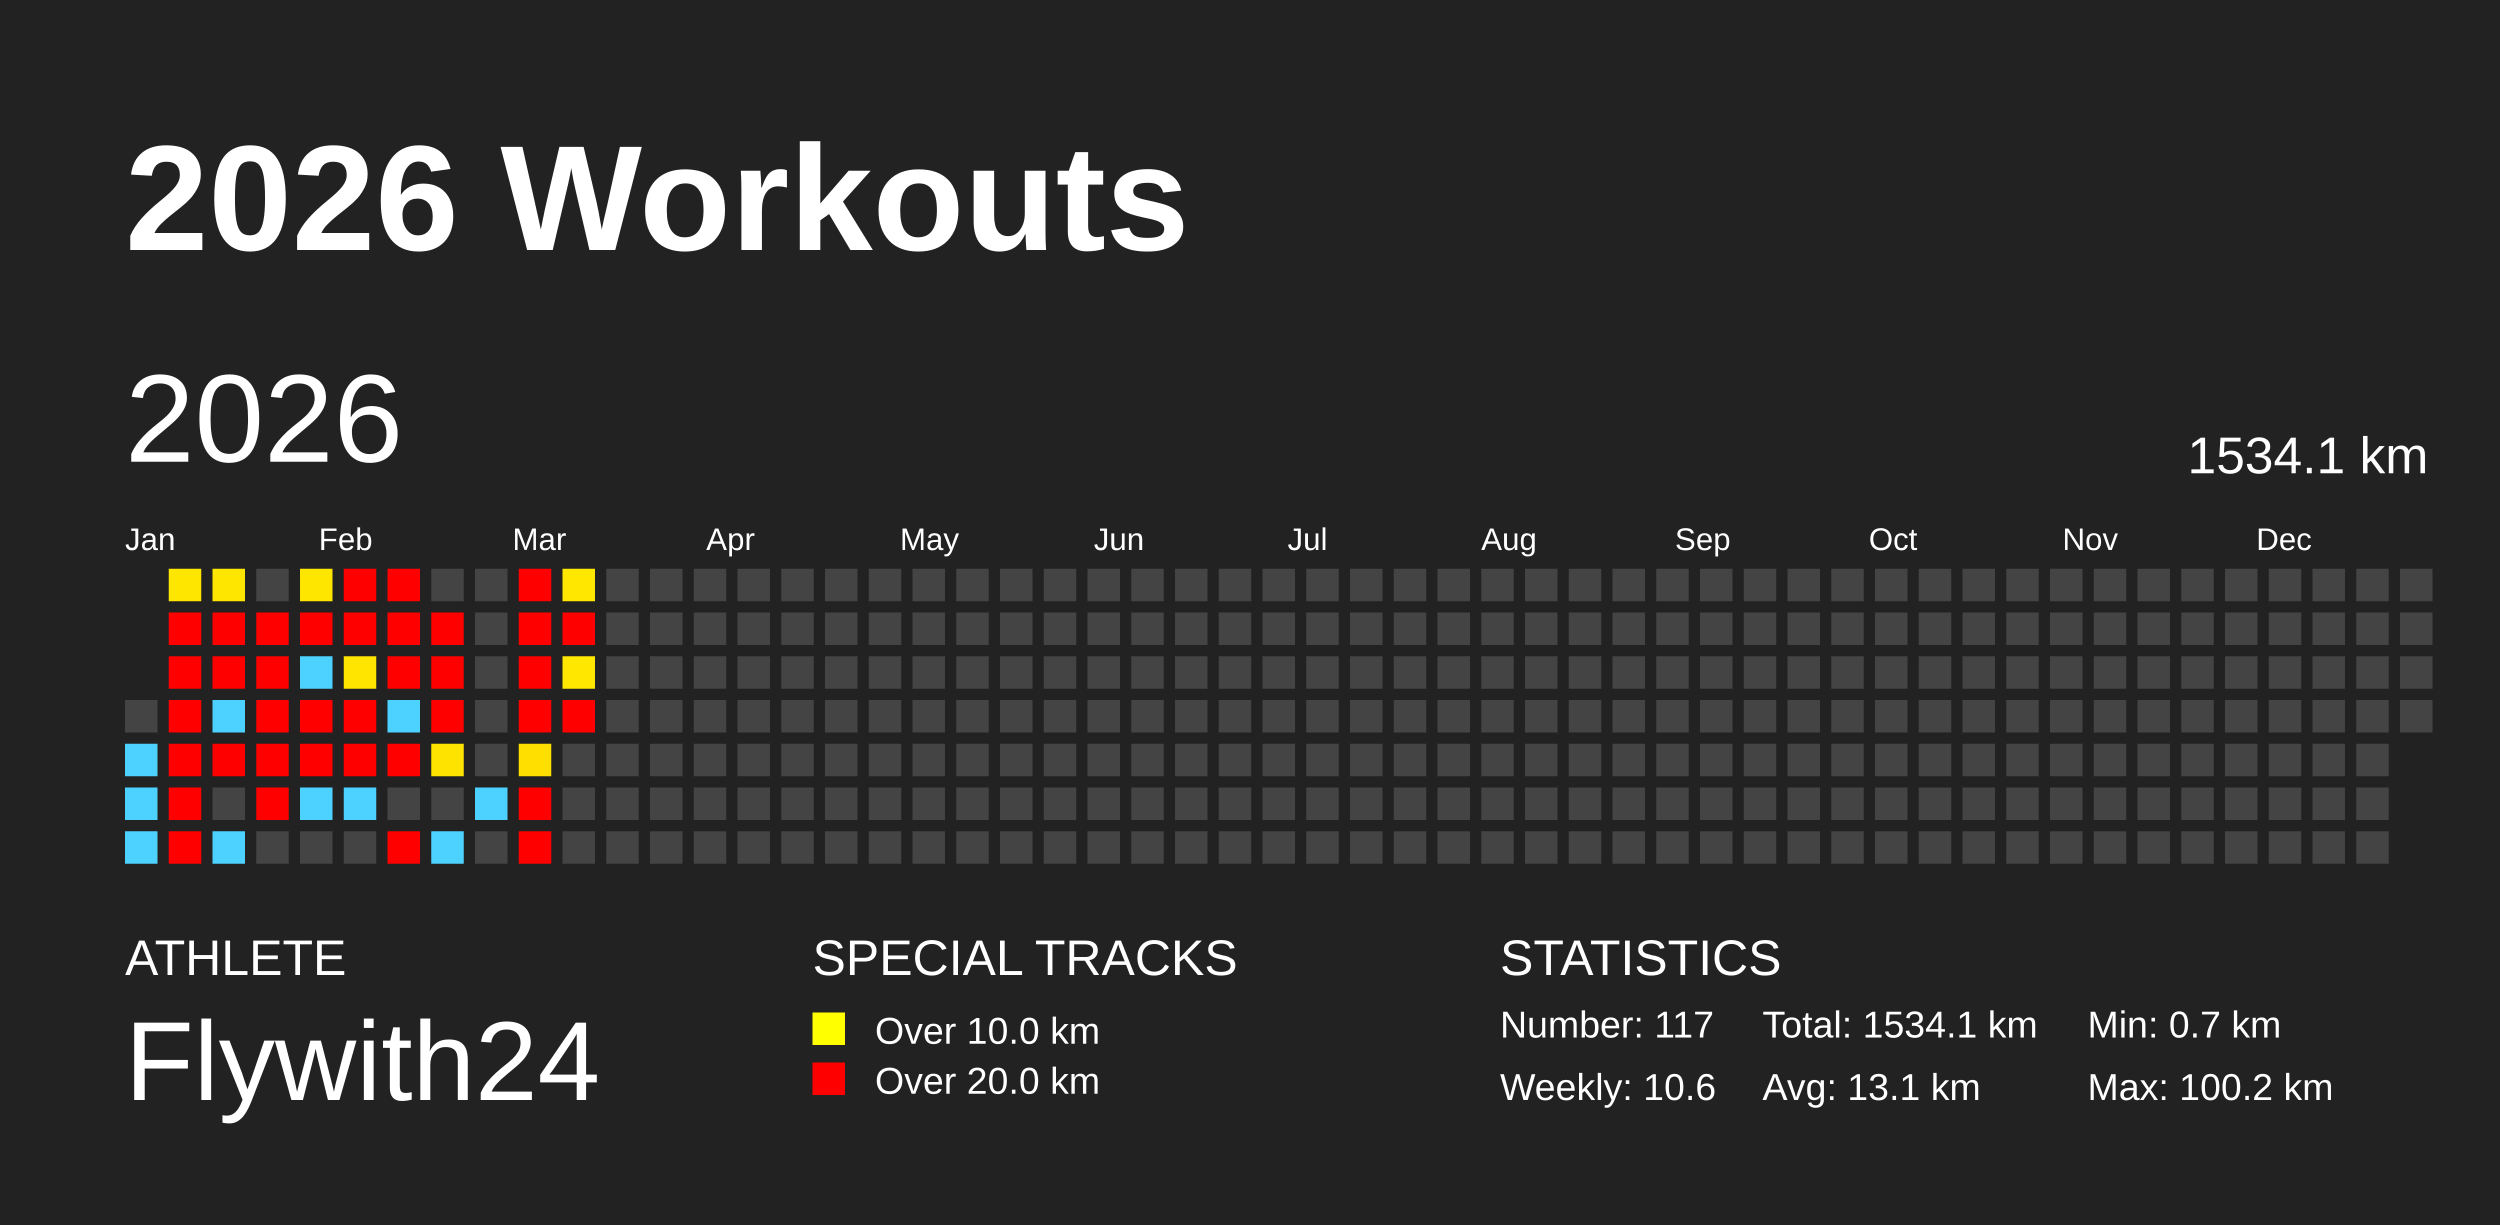
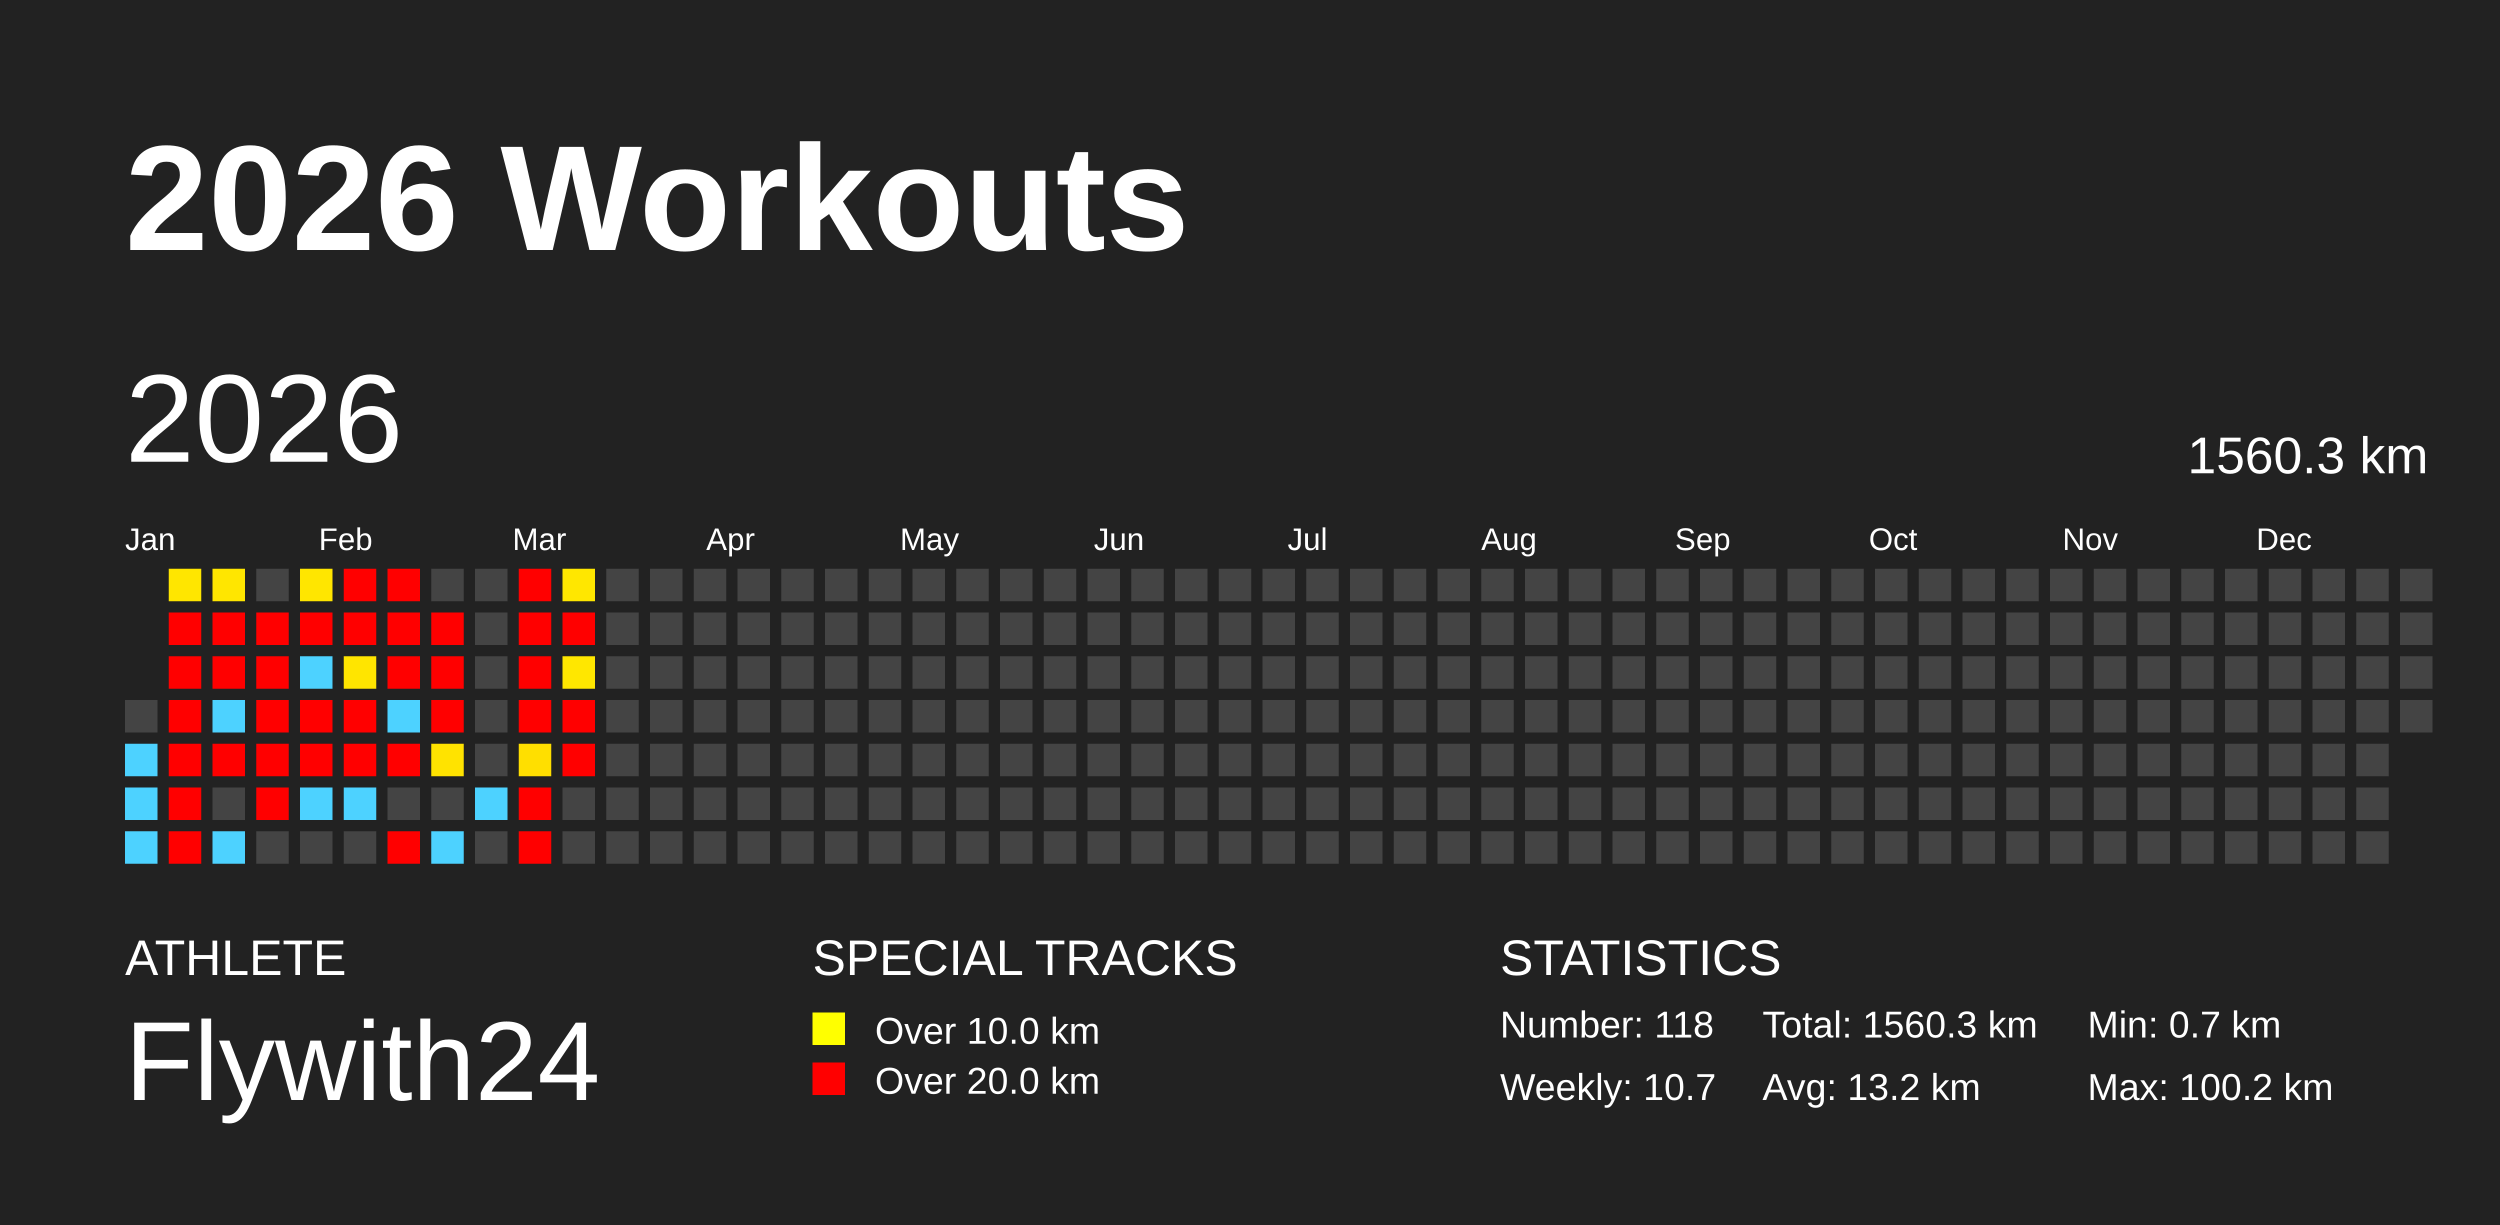
<svg xmlns="http://www.w3.org/2000/svg" baseProfile="full" height="98mm" version="1.1" viewBox="0,0,200,98" width="200mm">
  <defs />
  <rect fill="#222222" height="98" width="200" x="0" y="0" />
  <text fill="#FFFFFF" style="font-size:12px; font-family:Arial; font-weight:bold;" x="10" y="20">2026 Workouts</text>
  <text fill="#FFFFFF" style="font-size:4px; font-family:Arial" x="10" y="78">ATHLETE</text>
  <text fill="#FFFFFF" style="font-size:9px; font-family:Arial" x="10" y="88">Flywith24</text>
  <text fill="#FFFFFF" style="font-size:4px; font-family:Arial" x="65" y="78">SPECIAL TRACKS</text>
  <rect fill="yellow" height="2.6" width="2.6" x="65" y="81" />
  <text fill="#FFFFFF" style="font-size:3px; font-family:Arial" x="70" y="83.5">Over 10.0 km</text>
  <rect fill="red" height="2.6" width="2.6" x="65" y="85" />
  <text fill="#FFFFFF" style="font-size:3px; font-family:Arial" x="70" y="87.5">Over 20.0 km</text>
  <text fill="#FFFFFF" style="font-size:4px; font-family:Arial" x="120" y="78">STATISTICS</text>
-   <text fill="#FFFFFF" style="font-size:3px; font-family:Arial" x="120" y="83">Number: 117</text>
-   <text fill="#FFFFFF" style="font-size:3px; font-family:Arial" x="120" y="88">Weekly: 10.6</text>
-   <text fill="#FFFFFF" style="font-size:3px; font-family:Arial" x="141" y="83">Total: 1534.1 km</text>
-   <text fill="#FFFFFF" style="font-size:3px; font-family:Arial" x="141" y="88">Avg: 13.1 km</text>
+   <text fill="#FFFFFF" style="font-size:3px; font-family:Arial" x="120" y="83">Number: 118</text>
+   <text fill="#FFFFFF" style="font-size:3px; font-family:Arial" x="120" y="88">Weekly: 10.7</text>
+   <text fill="#FFFFFF" style="font-size:3px; font-family:Arial" x="141" y="83">Total: 1560.3 km</text>
+   <text fill="#FFFFFF" style="font-size:3px; font-family:Arial" x="141" y="88">Avg: 13.2 km</text>
  <text fill="#FFFFFF" style="font-size:3px; font-family:Arial" x="167" y="83">Min: 0.7 km</text>
  <text fill="#FFFFFF" style="font-size:3px; font-family:Arial" x="167" y="88">Max: 100.2 km</text>
  <text dominant-baseline="hanging" fill="#FFFFFF" style="font-size:10.0px; font-family:Arial;" x="10" y="30">2026</text>
-   <text dominant-baseline="hanging" fill="#FFFFFF" style="font-size:4.125px; font-family:Arial;" x="175" y="35">1534.1 km</text>
+   <text dominant-baseline="hanging" fill="#FFFFFF" style="font-size:4.125px; font-family:Arial;" x="175" y="35">1560.3 km</text>
  <text fill="#FFFFFF" style="font-size:2.5px; font-family:Arial" x="10.0" y="44">Jan</text>
  <text fill="#FFFFFF" style="font-size:2.5px; font-family:Arial" x="25.5" y="44">Feb</text>
  <text fill="#FFFFFF" style="font-size:2.5px; font-family:Arial" x="41.0" y="44">Mar</text>
  <text fill="#FFFFFF" style="font-size:2.5px; font-family:Arial" x="56.5" y="44">Apr</text>
  <text fill="#FFFFFF" style="font-size:2.5px; font-family:Arial" x="72.0" y="44">May</text>
  <text fill="#FFFFFF" style="font-size:2.5px; font-family:Arial" x="87.5" y="44">Jun</text>
  <text fill="#FFFFFF" style="font-size:2.5px; font-family:Arial" x="103.0" y="44">Jul</text>
  <text fill="#FFFFFF" style="font-size:2.5px; font-family:Arial" x="118.5" y="44">Aug</text>
  <text fill="#FFFFFF" style="font-size:2.5px; font-family:Arial" x="134.0" y="44">Sep</text>
  <text fill="#FFFFFF" style="font-size:2.5px; font-family:Arial" x="149.5" y="44">Oct</text>
  <text fill="#FFFFFF" style="font-size:2.5px; font-family:Arial" x="165.0" y="44">Nov</text>
  <text fill="#FFFFFF" style="font-size:2.5px; font-family:Arial" x="180.5" y="44">Dec</text>
  <rect fill="#444444" height="2.6" width="2.6" x="10.0" y="56.0" />
  <rect fill="#4dd2ff" height="2.6" width="2.6" x="10.0" y="59.5" />
  <rect fill="#4dd2ff" height="2.6" width="2.6" x="10.0" y="63.0" />
  <rect fill="#4dd2ff" height="2.6" width="2.6" x="10.0" y="66.5" />
  <rect fill="#ffe600" height="2.6" width="2.6" x="13.5" y="45.5" />
  <rect fill="red" height="2.6" width="2.6" x="13.5" y="49.0" />
  <rect fill="red" height="2.6" width="2.6" x="13.5" y="52.5" />
  <rect fill="red" height="2.6" width="2.6" x="13.5" y="56.0" />
  <rect fill="red" height="2.6" width="2.6" x="13.5" y="59.5" />
  <rect fill="red" height="2.6" width="2.6" x="13.5" y="63.0" />
  <rect fill="red" height="2.6" width="2.6" x="13.5" y="66.5" />
  <rect fill="#ffe600" height="2.6" width="2.6" x="17.0" y="45.5" />
  <rect fill="red" height="2.6" width="2.6" x="17.0" y="49.0" />
  <rect fill="red" height="2.6" width="2.6" x="17.0" y="52.5" />
  <rect fill="#4dd2ff" height="2.6" width="2.6" x="17.0" y="56.0" />
  <rect fill="red" height="2.6" width="2.6" x="17.0" y="59.5" />
  <rect fill="#444444" height="2.6" width="2.6" x="17.0" y="63.0" />
  <rect fill="#4dd2ff" height="2.6" width="2.6" x="17.0" y="66.5" />
  <rect fill="#444444" height="2.6" width="2.6" x="20.5" y="45.5" />
  <rect fill="red" height="2.6" width="2.6" x="20.5" y="49.0" />
  <rect fill="red" height="2.6" width="2.6" x="20.5" y="52.5" />
  <rect fill="red" height="2.6" width="2.6" x="20.5" y="56.0" />
  <rect fill="red" height="2.6" width="2.6" x="20.5" y="59.5" />
  <rect fill="red" height="2.6" width="2.6" x="20.5" y="63.0" />
  <rect fill="#444444" height="2.6" width="2.6" x="20.5" y="66.5" />
  <rect fill="#ffe600" height="2.6" width="2.6" x="24.0" y="45.5" />
  <rect fill="red" height="2.6" width="2.6" x="24.0" y="49.0" />
  <rect fill="#4dd2ff" height="2.6" width="2.6" x="24.0" y="52.5" />
  <rect fill="red" height="2.6" width="2.6" x="24.0" y="56.0" />
  <rect fill="red" height="2.6" width="2.6" x="24.0" y="59.5" />
  <rect fill="#4dd2ff" height="2.6" width="2.6" x="24.0" y="63.0" />
  <rect fill="#444444" height="2.6" width="2.6" x="24.0" y="66.5" />
  <rect fill="red" height="2.6" width="2.6" x="27.5" y="45.5" />
  <rect fill="red" height="2.6" width="2.6" x="27.5" y="49.0" />
  <rect fill="#ffe500" height="2.6" width="2.6" x="27.5" y="52.5" />
  <rect fill="red" height="2.6" width="2.6" x="27.5" y="56.0" />
  <rect fill="red" height="2.6" width="2.6" x="27.5" y="59.5" />
  <rect fill="#4dd2ff" height="2.6" width="2.6" x="27.5" y="63.0" />
  <rect fill="#444444" height="2.6" width="2.6" x="27.5" y="66.5" />
  <rect fill="red" height="2.6" width="2.6" x="31.0" y="45.5" />
  <rect fill="red" height="2.6" width="2.6" x="31.0" y="49.0" />
  <rect fill="red" height="2.6" width="2.6" x="31.0" y="52.5" />
  <rect fill="#4dd2ff" height="2.6" width="2.6" x="31.0" y="56.0" />
  <rect fill="red" height="2.6" width="2.6" x="31.0" y="59.5" />
  <rect fill="#444444" height="2.6" width="2.6" x="31.0" y="63.0" />
  <rect fill="red" height="2.6" width="2.6" x="31.0" y="66.5" />
  <rect fill="#444444" height="2.6" width="2.6" x="34.5" y="45.5" />
  <rect fill="red" height="2.6" width="2.6" x="34.5" y="49.0" />
  <rect fill="red" height="2.6" width="2.6" x="34.5" y="52.5" />
  <rect fill="red" height="2.6" width="2.6" x="34.5" y="56.0" />
  <rect fill="#ffe300" height="2.6" width="2.6" x="34.5" y="59.5" />
  <rect fill="#444444" height="2.6" width="2.6" x="34.5" y="63.0" />
  <rect fill="#4dd2ff" height="2.6" width="2.6" x="34.5" y="66.5" />
  <rect fill="#444444" height="2.6" width="2.6" x="38.0" y="45.5" />
  <rect fill="#444444" height="2.6" width="2.6" x="38.0" y="49.0" />
  <rect fill="#444444" height="2.6" width="2.6" x="38.0" y="52.5" />
  <rect fill="#444444" height="2.6" width="2.6" x="38.0" y="56.0" />
  <rect fill="#444444" height="2.6" width="2.6" x="38.0" y="59.5" />
  <rect fill="#4dd2ff" height="2.6" width="2.6" x="38.0" y="63.0" />
  <rect fill="#444444" height="2.6" width="2.6" x="38.0" y="66.5" />
  <rect fill="red" height="2.6" width="2.6" x="41.5" y="45.5" />
  <rect fill="red" height="2.6" width="2.6" x="41.5" y="49.0" />
  <rect fill="red" height="2.6" width="2.6" x="41.5" y="52.5" />
  <rect fill="red" height="2.6" width="2.6" x="41.5" y="56.0" />
  <rect fill="#ffdf00" height="2.6" width="2.6" x="41.5" y="59.5" />
  <rect fill="red" height="2.6" width="2.6" x="41.5" y="63.0" />
  <rect fill="red" height="2.6" width="2.6" x="41.5" y="66.5" />
  <rect fill="#ffe700" height="2.6" width="2.6" x="45.0" y="45.5" />
  <rect fill="red" height="2.6" width="2.6" x="45.0" y="49.0" />
  <rect fill="#ffe700" height="2.6" width="2.6" x="45.0" y="52.5" />
  <rect fill="red" height="2.6" width="2.6" x="45.0" y="56.0" />
-   <rect fill="#444444" height="2.6" width="2.6" x="45.0" y="59.5" />
+   <rect fill="red" height="2.6" width="2.6" x="45.0" y="59.5" />
  <rect fill="#444444" height="2.6" width="2.6" x="45.0" y="63.0" />
  <rect fill="#444444" height="2.6" width="2.6" x="45.0" y="66.5" />
  <rect fill="#444444" height="2.6" width="2.6" x="48.5" y="45.5" />
  <rect fill="#444444" height="2.6" width="2.6" x="48.5" y="49.0" />
  <rect fill="#444444" height="2.6" width="2.6" x="48.5" y="52.5" />
  <rect fill="#444444" height="2.6" width="2.6" x="48.5" y="56.0" />
  <rect fill="#444444" height="2.6" width="2.6" x="48.5" y="59.5" />
  <rect fill="#444444" height="2.6" width="2.6" x="48.5" y="63.0" />
  <rect fill="#444444" height="2.6" width="2.6" x="48.5" y="66.5" />
  <rect fill="#444444" height="2.6" width="2.6" x="52.0" y="45.5" />
  <rect fill="#444444" height="2.6" width="2.6" x="52.0" y="49.0" />
  <rect fill="#444444" height="2.6" width="2.6" x="52.0" y="52.5" />
  <rect fill="#444444" height="2.6" width="2.6" x="52.0" y="56.0" />
  <rect fill="#444444" height="2.6" width="2.6" x="52.0" y="59.5" />
  <rect fill="#444444" height="2.6" width="2.6" x="52.0" y="63.0" />
  <rect fill="#444444" height="2.6" width="2.6" x="52.0" y="66.5" />
  <rect fill="#444444" height="2.6" width="2.6" x="55.5" y="45.5" />
  <rect fill="#444444" height="2.6" width="2.6" x="55.5" y="49.0" />
  <rect fill="#444444" height="2.6" width="2.6" x="55.5" y="52.5" />
  <rect fill="#444444" height="2.6" width="2.6" x="55.5" y="56.0" />
  <rect fill="#444444" height="2.6" width="2.6" x="55.5" y="59.5" />
  <rect fill="#444444" height="2.6" width="2.6" x="55.5" y="63.0" />
  <rect fill="#444444" height="2.6" width="2.6" x="55.5" y="66.5" />
  <rect fill="#444444" height="2.6" width="2.6" x="59.0" y="45.5" />
  <rect fill="#444444" height="2.6" width="2.6" x="59.0" y="49.0" />
  <rect fill="#444444" height="2.6" width="2.6" x="59.0" y="52.5" />
  <rect fill="#444444" height="2.6" width="2.6" x="59.0" y="56.0" />
  <rect fill="#444444" height="2.6" width="2.6" x="59.0" y="59.5" />
  <rect fill="#444444" height="2.6" width="2.6" x="59.0" y="63.0" />
  <rect fill="#444444" height="2.6" width="2.6" x="59.0" y="66.5" />
  <rect fill="#444444" height="2.6" width="2.6" x="62.5" y="45.5" />
  <rect fill="#444444" height="2.6" width="2.6" x="62.5" y="49.0" />
  <rect fill="#444444" height="2.6" width="2.6" x="62.5" y="52.5" />
  <rect fill="#444444" height="2.6" width="2.6" x="62.5" y="56.0" />
  <rect fill="#444444" height="2.6" width="2.6" x="62.5" y="59.5" />
  <rect fill="#444444" height="2.6" width="2.6" x="62.5" y="63.0" />
  <rect fill="#444444" height="2.6" width="2.6" x="62.5" y="66.5" />
  <rect fill="#444444" height="2.6" width="2.6" x="66.0" y="45.5" />
  <rect fill="#444444" height="2.6" width="2.6" x="66.0" y="49.0" />
  <rect fill="#444444" height="2.6" width="2.6" x="66.0" y="52.5" />
  <rect fill="#444444" height="2.6" width="2.6" x="66.0" y="56.0" />
  <rect fill="#444444" height="2.6" width="2.6" x="66.0" y="59.5" />
  <rect fill="#444444" height="2.6" width="2.6" x="66.0" y="63.0" />
  <rect fill="#444444" height="2.6" width="2.6" x="66.0" y="66.5" />
  <rect fill="#444444" height="2.6" width="2.6" x="69.5" y="45.5" />
  <rect fill="#444444" height="2.6" width="2.6" x="69.5" y="49.0" />
  <rect fill="#444444" height="2.6" width="2.6" x="69.5" y="52.5" />
  <rect fill="#444444" height="2.6" width="2.6" x="69.5" y="56.0" />
  <rect fill="#444444" height="2.6" width="2.6" x="69.5" y="59.5" />
  <rect fill="#444444" height="2.6" width="2.6" x="69.5" y="63.0" />
  <rect fill="#444444" height="2.6" width="2.6" x="69.5" y="66.5" />
  <rect fill="#444444" height="2.6" width="2.6" x="73.0" y="45.5" />
  <rect fill="#444444" height="2.6" width="2.6" x="73.0" y="49.0" />
  <rect fill="#444444" height="2.6" width="2.6" x="73.0" y="52.5" />
  <rect fill="#444444" height="2.6" width="2.6" x="73.0" y="56.0" />
  <rect fill="#444444" height="2.6" width="2.6" x="73.0" y="59.5" />
  <rect fill="#444444" height="2.6" width="2.6" x="73.0" y="63.0" />
  <rect fill="#444444" height="2.6" width="2.6" x="73.0" y="66.5" />
  <rect fill="#444444" height="2.6" width="2.6" x="76.5" y="45.5" />
  <rect fill="#444444" height="2.6" width="2.6" x="76.5" y="49.0" />
  <rect fill="#444444" height="2.6" width="2.6" x="76.5" y="52.5" />
  <rect fill="#444444" height="2.6" width="2.6" x="76.5" y="56.0" />
  <rect fill="#444444" height="2.6" width="2.6" x="76.5" y="59.5" />
  <rect fill="#444444" height="2.6" width="2.6" x="76.5" y="63.0" />
  <rect fill="#444444" height="2.6" width="2.6" x="76.5" y="66.5" />
  <rect fill="#444444" height="2.6" width="2.6" x="80.0" y="45.5" />
  <rect fill="#444444" height="2.6" width="2.6" x="80.0" y="49.0" />
  <rect fill="#444444" height="2.6" width="2.6" x="80.0" y="52.5" />
  <rect fill="#444444" height="2.6" width="2.6" x="80.0" y="56.0" />
  <rect fill="#444444" height="2.6" width="2.6" x="80.0" y="59.5" />
  <rect fill="#444444" height="2.6" width="2.6" x="80.0" y="63.0" />
  <rect fill="#444444" height="2.6" width="2.6" x="80.0" y="66.5" />
  <rect fill="#444444" height="2.6" width="2.6" x="83.5" y="45.5" />
  <rect fill="#444444" height="2.6" width="2.6" x="83.5" y="49.0" />
  <rect fill="#444444" height="2.6" width="2.6" x="83.5" y="52.5" />
  <rect fill="#444444" height="2.6" width="2.6" x="83.5" y="56.0" />
  <rect fill="#444444" height="2.6" width="2.6" x="83.5" y="59.5" />
  <rect fill="#444444" height="2.6" width="2.6" x="83.5" y="63.0" />
  <rect fill="#444444" height="2.6" width="2.6" x="83.5" y="66.5" />
  <rect fill="#444444" height="2.6" width="2.6" x="87.0" y="45.5" />
  <rect fill="#444444" height="2.6" width="2.6" x="87.0" y="49.0" />
  <rect fill="#444444" height="2.6" width="2.6" x="87.0" y="52.5" />
  <rect fill="#444444" height="2.6" width="2.6" x="87.0" y="56.0" />
  <rect fill="#444444" height="2.6" width="2.6" x="87.0" y="59.5" />
  <rect fill="#444444" height="2.6" width="2.6" x="87.0" y="63.0" />
  <rect fill="#444444" height="2.6" width="2.6" x="87.0" y="66.5" />
  <rect fill="#444444" height="2.6" width="2.6" x="90.5" y="45.5" />
  <rect fill="#444444" height="2.6" width="2.6" x="90.5" y="49.0" />
  <rect fill="#444444" height="2.6" width="2.6" x="90.5" y="52.5" />
  <rect fill="#444444" height="2.6" width="2.6" x="90.5" y="56.0" />
  <rect fill="#444444" height="2.6" width="2.6" x="90.5" y="59.5" />
  <rect fill="#444444" height="2.6" width="2.6" x="90.5" y="63.0" />
  <rect fill="#444444" height="2.6" width="2.6" x="90.5" y="66.5" />
  <rect fill="#444444" height="2.6" width="2.6" x="94.0" y="45.5" />
  <rect fill="#444444" height="2.6" width="2.6" x="94.0" y="49.0" />
  <rect fill="#444444" height="2.6" width="2.6" x="94.0" y="52.5" />
  <rect fill="#444444" height="2.6" width="2.6" x="94.0" y="56.0" />
  <rect fill="#444444" height="2.6" width="2.6" x="94.0" y="59.5" />
  <rect fill="#444444" height="2.6" width="2.6" x="94.0" y="63.0" />
  <rect fill="#444444" height="2.6" width="2.6" x="94.0" y="66.5" />
  <rect fill="#444444" height="2.6" width="2.6" x="97.5" y="45.5" />
  <rect fill="#444444" height="2.6" width="2.6" x="97.5" y="49.0" />
  <rect fill="#444444" height="2.6" width="2.6" x="97.5" y="52.5" />
  <rect fill="#444444" height="2.6" width="2.6" x="97.5" y="56.0" />
  <rect fill="#444444" height="2.6" width="2.6" x="97.5" y="59.5" />
  <rect fill="#444444" height="2.6" width="2.6" x="97.5" y="63.0" />
  <rect fill="#444444" height="2.6" width="2.6" x="97.5" y="66.5" />
  <rect fill="#444444" height="2.6" width="2.6" x="101.0" y="45.5" />
  <rect fill="#444444" height="2.6" width="2.6" x="101.0" y="49.0" />
  <rect fill="#444444" height="2.6" width="2.6" x="101.0" y="52.5" />
  <rect fill="#444444" height="2.6" width="2.6" x="101.0" y="56.0" />
  <rect fill="#444444" height="2.6" width="2.6" x="101.0" y="59.5" />
  <rect fill="#444444" height="2.6" width="2.6" x="101.0" y="63.0" />
  <rect fill="#444444" height="2.6" width="2.6" x="101.0" y="66.5" />
  <rect fill="#444444" height="2.6" width="2.6" x="104.5" y="45.5" />
  <rect fill="#444444" height="2.6" width="2.6" x="104.5" y="49.0" />
  <rect fill="#444444" height="2.6" width="2.6" x="104.5" y="52.5" />
  <rect fill="#444444" height="2.6" width="2.6" x="104.5" y="56.0" />
  <rect fill="#444444" height="2.6" width="2.6" x="104.5" y="59.5" />
  <rect fill="#444444" height="2.6" width="2.6" x="104.5" y="63.0" />
  <rect fill="#444444" height="2.6" width="2.6" x="104.5" y="66.5" />
  <rect fill="#444444" height="2.6" width="2.6" x="108.0" y="45.5" />
  <rect fill="#444444" height="2.6" width="2.6" x="108.0" y="49.0" />
  <rect fill="#444444" height="2.6" width="2.6" x="108.0" y="52.5" />
  <rect fill="#444444" height="2.6" width="2.6" x="108.0" y="56.0" />
  <rect fill="#444444" height="2.6" width="2.6" x="108.0" y="59.5" />
  <rect fill="#444444" height="2.6" width="2.6" x="108.0" y="63.0" />
  <rect fill="#444444" height="2.6" width="2.6" x="108.0" y="66.5" />
  <rect fill="#444444" height="2.6" width="2.6" x="111.5" y="45.5" />
  <rect fill="#444444" height="2.6" width="2.6" x="111.5" y="49.0" />
  <rect fill="#444444" height="2.6" width="2.6" x="111.5" y="52.5" />
  <rect fill="#444444" height="2.6" width="2.6" x="111.5" y="56.0" />
  <rect fill="#444444" height="2.6" width="2.6" x="111.5" y="59.5" />
  <rect fill="#444444" height="2.6" width="2.6" x="111.5" y="63.0" />
  <rect fill="#444444" height="2.6" width="2.6" x="111.5" y="66.5" />
  <rect fill="#444444" height="2.6" width="2.6" x="115.0" y="45.5" />
  <rect fill="#444444" height="2.6" width="2.6" x="115.0" y="49.0" />
  <rect fill="#444444" height="2.6" width="2.6" x="115.0" y="52.5" />
  <rect fill="#444444" height="2.6" width="2.6" x="115.0" y="56.0" />
  <rect fill="#444444" height="2.6" width="2.6" x="115.0" y="59.5" />
  <rect fill="#444444" height="2.6" width="2.6" x="115.0" y="63.0" />
  <rect fill="#444444" height="2.6" width="2.6" x="115.0" y="66.5" />
  <rect fill="#444444" height="2.6" width="2.6" x="118.5" y="45.5" />
  <rect fill="#444444" height="2.6" width="2.6" x="118.5" y="49.0" />
  <rect fill="#444444" height="2.6" width="2.6" x="118.5" y="52.5" />
  <rect fill="#444444" height="2.6" width="2.6" x="118.5" y="56.0" />
  <rect fill="#444444" height="2.6" width="2.6" x="118.5" y="59.5" />
  <rect fill="#444444" height="2.6" width="2.6" x="118.5" y="63.0" />
  <rect fill="#444444" height="2.6" width="2.6" x="118.5" y="66.5" />
  <rect fill="#444444" height="2.6" width="2.6" x="122.0" y="45.5" />
  <rect fill="#444444" height="2.6" width="2.6" x="122.0" y="49.0" />
  <rect fill="#444444" height="2.6" width="2.6" x="122.0" y="52.5" />
  <rect fill="#444444" height="2.6" width="2.6" x="122.0" y="56.0" />
  <rect fill="#444444" height="2.6" width="2.6" x="122.0" y="59.5" />
  <rect fill="#444444" height="2.6" width="2.6" x="122.0" y="63.0" />
  <rect fill="#444444" height="2.6" width="2.6" x="122.0" y="66.5" />
  <rect fill="#444444" height="2.6" width="2.6" x="125.5" y="45.5" />
  <rect fill="#444444" height="2.6" width="2.6" x="125.5" y="49.0" />
  <rect fill="#444444" height="2.6" width="2.6" x="125.5" y="52.5" />
  <rect fill="#444444" height="2.6" width="2.6" x="125.5" y="56.0" />
  <rect fill="#444444" height="2.6" width="2.6" x="125.5" y="59.5" />
  <rect fill="#444444" height="2.6" width="2.6" x="125.5" y="63.0" />
  <rect fill="#444444" height="2.6" width="2.6" x="125.5" y="66.5" />
  <rect fill="#444444" height="2.6" width="2.6" x="129.0" y="45.5" />
  <rect fill="#444444" height="2.6" width="2.6" x="129.0" y="49.0" />
  <rect fill="#444444" height="2.6" width="2.6" x="129.0" y="52.5" />
  <rect fill="#444444" height="2.6" width="2.6" x="129.0" y="56.0" />
  <rect fill="#444444" height="2.6" width="2.6" x="129.0" y="59.5" />
  <rect fill="#444444" height="2.6" width="2.6" x="129.0" y="63.0" />
  <rect fill="#444444" height="2.6" width="2.6" x="129.0" y="66.5" />
  <rect fill="#444444" height="2.6" width="2.6" x="132.5" y="45.5" />
  <rect fill="#444444" height="2.6" width="2.6" x="132.5" y="49.0" />
  <rect fill="#444444" height="2.6" width="2.6" x="132.5" y="52.5" />
  <rect fill="#444444" height="2.6" width="2.6" x="132.5" y="56.0" />
  <rect fill="#444444" height="2.6" width="2.6" x="132.5" y="59.5" />
  <rect fill="#444444" height="2.6" width="2.6" x="132.5" y="63.0" />
  <rect fill="#444444" height="2.6" width="2.6" x="132.5" y="66.5" />
  <rect fill="#444444" height="2.6" width="2.6" x="136.0" y="45.5" />
  <rect fill="#444444" height="2.6" width="2.6" x="136.0" y="49.0" />
  <rect fill="#444444" height="2.6" width="2.6" x="136.0" y="52.5" />
  <rect fill="#444444" height="2.6" width="2.6" x="136.0" y="56.0" />
  <rect fill="#444444" height="2.6" width="2.6" x="136.0" y="59.5" />
  <rect fill="#444444" height="2.6" width="2.6" x="136.0" y="63.0" />
  <rect fill="#444444" height="2.6" width="2.6" x="136.0" y="66.5" />
  <rect fill="#444444" height="2.6" width="2.6" x="139.5" y="45.5" />
  <rect fill="#444444" height="2.6" width="2.6" x="139.5" y="49.0" />
  <rect fill="#444444" height="2.6" width="2.6" x="139.5" y="52.5" />
  <rect fill="#444444" height="2.6" width="2.6" x="139.5" y="56.0" />
  <rect fill="#444444" height="2.6" width="2.6" x="139.5" y="59.5" />
  <rect fill="#444444" height="2.6" width="2.6" x="139.5" y="63.0" />
  <rect fill="#444444" height="2.6" width="2.6" x="139.5" y="66.5" />
  <rect fill="#444444" height="2.6" width="2.6" x="143.0" y="45.5" />
  <rect fill="#444444" height="2.6" width="2.6" x="143.0" y="49.0" />
  <rect fill="#444444" height="2.6" width="2.6" x="143.0" y="52.5" />
  <rect fill="#444444" height="2.6" width="2.6" x="143.0" y="56.0" />
  <rect fill="#444444" height="2.6" width="2.6" x="143.0" y="59.5" />
  <rect fill="#444444" height="2.6" width="2.6" x="143.0" y="63.0" />
  <rect fill="#444444" height="2.6" width="2.6" x="143.0" y="66.5" />
  <rect fill="#444444" height="2.6" width="2.6" x="146.5" y="45.5" />
  <rect fill="#444444" height="2.6" width="2.6" x="146.5" y="49.0" />
  <rect fill="#444444" height="2.6" width="2.6" x="146.5" y="52.5" />
  <rect fill="#444444" height="2.6" width="2.6" x="146.5" y="56.0" />
  <rect fill="#444444" height="2.6" width="2.6" x="146.5" y="59.5" />
  <rect fill="#444444" height="2.6" width="2.6" x="146.5" y="63.0" />
  <rect fill="#444444" height="2.6" width="2.6" x="146.5" y="66.5" />
  <rect fill="#444444" height="2.6" width="2.6" x="150.0" y="45.5" />
  <rect fill="#444444" height="2.6" width="2.6" x="150.0" y="49.0" />
  <rect fill="#444444" height="2.6" width="2.6" x="150.0" y="52.5" />
  <rect fill="#444444" height="2.6" width="2.6" x="150.0" y="56.0" />
  <rect fill="#444444" height="2.6" width="2.6" x="150.0" y="59.5" />
  <rect fill="#444444" height="2.6" width="2.6" x="150.0" y="63.0" />
  <rect fill="#444444" height="2.6" width="2.6" x="150.0" y="66.5" />
  <rect fill="#444444" height="2.6" width="2.6" x="153.5" y="45.5" />
  <rect fill="#444444" height="2.6" width="2.6" x="153.5" y="49.0" />
  <rect fill="#444444" height="2.6" width="2.6" x="153.5" y="52.5" />
  <rect fill="#444444" height="2.6" width="2.6" x="153.5" y="56.0" />
  <rect fill="#444444" height="2.6" width="2.6" x="153.5" y="59.5" />
  <rect fill="#444444" height="2.6" width="2.6" x="153.5" y="63.0" />
  <rect fill="#444444" height="2.6" width="2.6" x="153.5" y="66.5" />
  <rect fill="#444444" height="2.6" width="2.6" x="157.0" y="45.5" />
  <rect fill="#444444" height="2.6" width="2.6" x="157.0" y="49.0" />
  <rect fill="#444444" height="2.6" width="2.6" x="157.0" y="52.5" />
  <rect fill="#444444" height="2.6" width="2.6" x="157.0" y="56.0" />
  <rect fill="#444444" height="2.6" width="2.6" x="157.0" y="59.5" />
  <rect fill="#444444" height="2.6" width="2.6" x="157.0" y="63.0" />
  <rect fill="#444444" height="2.6" width="2.6" x="157.0" y="66.5" />
  <rect fill="#444444" height="2.6" width="2.6" x="160.5" y="45.5" />
  <rect fill="#444444" height="2.6" width="2.6" x="160.5" y="49.0" />
  <rect fill="#444444" height="2.6" width="2.6" x="160.5" y="52.5" />
  <rect fill="#444444" height="2.6" width="2.6" x="160.5" y="56.0" />
  <rect fill="#444444" height="2.6" width="2.6" x="160.5" y="59.5" />
  <rect fill="#444444" height="2.6" width="2.6" x="160.5" y="63.0" />
  <rect fill="#444444" height="2.6" width="2.6" x="160.5" y="66.5" />
  <rect fill="#444444" height="2.6" width="2.6" x="164.0" y="45.5" />
  <rect fill="#444444" height="2.6" width="2.6" x="164.0" y="49.0" />
  <rect fill="#444444" height="2.6" width="2.6" x="164.0" y="52.5" />
  <rect fill="#444444" height="2.6" width="2.6" x="164.0" y="56.0" />
  <rect fill="#444444" height="2.6" width="2.6" x="164.0" y="59.5" />
  <rect fill="#444444" height="2.6" width="2.6" x="164.0" y="63.0" />
  <rect fill="#444444" height="2.6" width="2.6" x="164.0" y="66.5" />
  <rect fill="#444444" height="2.6" width="2.6" x="167.5" y="45.5" />
  <rect fill="#444444" height="2.6" width="2.6" x="167.5" y="49.0" />
  <rect fill="#444444" height="2.6" width="2.6" x="167.5" y="52.5" />
  <rect fill="#444444" height="2.6" width="2.6" x="167.5" y="56.0" />
  <rect fill="#444444" height="2.6" width="2.6" x="167.5" y="59.5" />
  <rect fill="#444444" height="2.6" width="2.6" x="167.5" y="63.0" />
  <rect fill="#444444" height="2.6" width="2.6" x="167.5" y="66.5" />
  <rect fill="#444444" height="2.6" width="2.6" x="171.0" y="45.5" />
  <rect fill="#444444" height="2.6" width="2.6" x="171.0" y="49.0" />
  <rect fill="#444444" height="2.6" width="2.6" x="171.0" y="52.5" />
  <rect fill="#444444" height="2.6" width="2.6" x="171.0" y="56.0" />
  <rect fill="#444444" height="2.6" width="2.6" x="171.0" y="59.5" />
  <rect fill="#444444" height="2.6" width="2.6" x="171.0" y="63.0" />
  <rect fill="#444444" height="2.6" width="2.6" x="171.0" y="66.5" />
  <rect fill="#444444" height="2.6" width="2.6" x="174.5" y="45.5" />
  <rect fill="#444444" height="2.6" width="2.6" x="174.5" y="49.0" />
  <rect fill="#444444" height="2.6" width="2.6" x="174.5" y="52.5" />
  <rect fill="#444444" height="2.6" width="2.6" x="174.5" y="56.0" />
  <rect fill="#444444" height="2.6" width="2.6" x="174.5" y="59.5" />
  <rect fill="#444444" height="2.6" width="2.6" x="174.5" y="63.0" />
  <rect fill="#444444" height="2.6" width="2.6" x="174.5" y="66.5" />
  <rect fill="#444444" height="2.6" width="2.6" x="178.0" y="45.5" />
  <rect fill="#444444" height="2.6" width="2.6" x="178.0" y="49.0" />
  <rect fill="#444444" height="2.6" width="2.6" x="178.0" y="52.5" />
  <rect fill="#444444" height="2.6" width="2.6" x="178.0" y="56.0" />
  <rect fill="#444444" height="2.6" width="2.6" x="178.0" y="59.5" />
  <rect fill="#444444" height="2.6" width="2.6" x="178.0" y="63.0" />
  <rect fill="#444444" height="2.6" width="2.6" x="178.0" y="66.5" />
  <rect fill="#444444" height="2.6" width="2.6" x="181.5" y="45.5" />
  <rect fill="#444444" height="2.6" width="2.6" x="181.5" y="49.0" />
  <rect fill="#444444" height="2.6" width="2.6" x="181.5" y="52.5" />
  <rect fill="#444444" height="2.6" width="2.6" x="181.5" y="56.0" />
  <rect fill="#444444" height="2.6" width="2.6" x="181.5" y="59.5" />
  <rect fill="#444444" height="2.6" width="2.6" x="181.5" y="63.0" />
  <rect fill="#444444" height="2.6" width="2.6" x="181.5" y="66.5" />
  <rect fill="#444444" height="2.6" width="2.6" x="185.0" y="45.5" />
  <rect fill="#444444" height="2.6" width="2.6" x="185.0" y="49.0" />
  <rect fill="#444444" height="2.6" width="2.6" x="185.0" y="52.5" />
  <rect fill="#444444" height="2.6" width="2.6" x="185.0" y="56.0" />
  <rect fill="#444444" height="2.6" width="2.6" x="185.0" y="59.5" />
  <rect fill="#444444" height="2.6" width="2.6" x="185.0" y="63.0" />
  <rect fill="#444444" height="2.6" width="2.6" x="185.0" y="66.5" />
  <rect fill="#444444" height="2.6" width="2.6" x="188.5" y="45.5" />
  <rect fill="#444444" height="2.6" width="2.6" x="188.5" y="49.0" />
  <rect fill="#444444" height="2.6" width="2.6" x="188.5" y="52.5" />
  <rect fill="#444444" height="2.6" width="2.6" x="188.5" y="56.0" />
  <rect fill="#444444" height="2.6" width="2.6" x="188.5" y="59.5" />
  <rect fill="#444444" height="2.6" width="2.6" x="188.5" y="63.0" />
  <rect fill="#444444" height="2.6" width="2.6" x="188.5" y="66.5" />
  <rect fill="#444444" height="2.6" width="2.6" x="192.0" y="45.5" />
  <rect fill="#444444" height="2.6" width="2.6" x="192.0" y="49.0" />
  <rect fill="#444444" height="2.6" width="2.6" x="192.0" y="52.5" />
  <rect fill="#444444" height="2.6" width="2.6" x="192.0" y="56.0" />
</svg>
